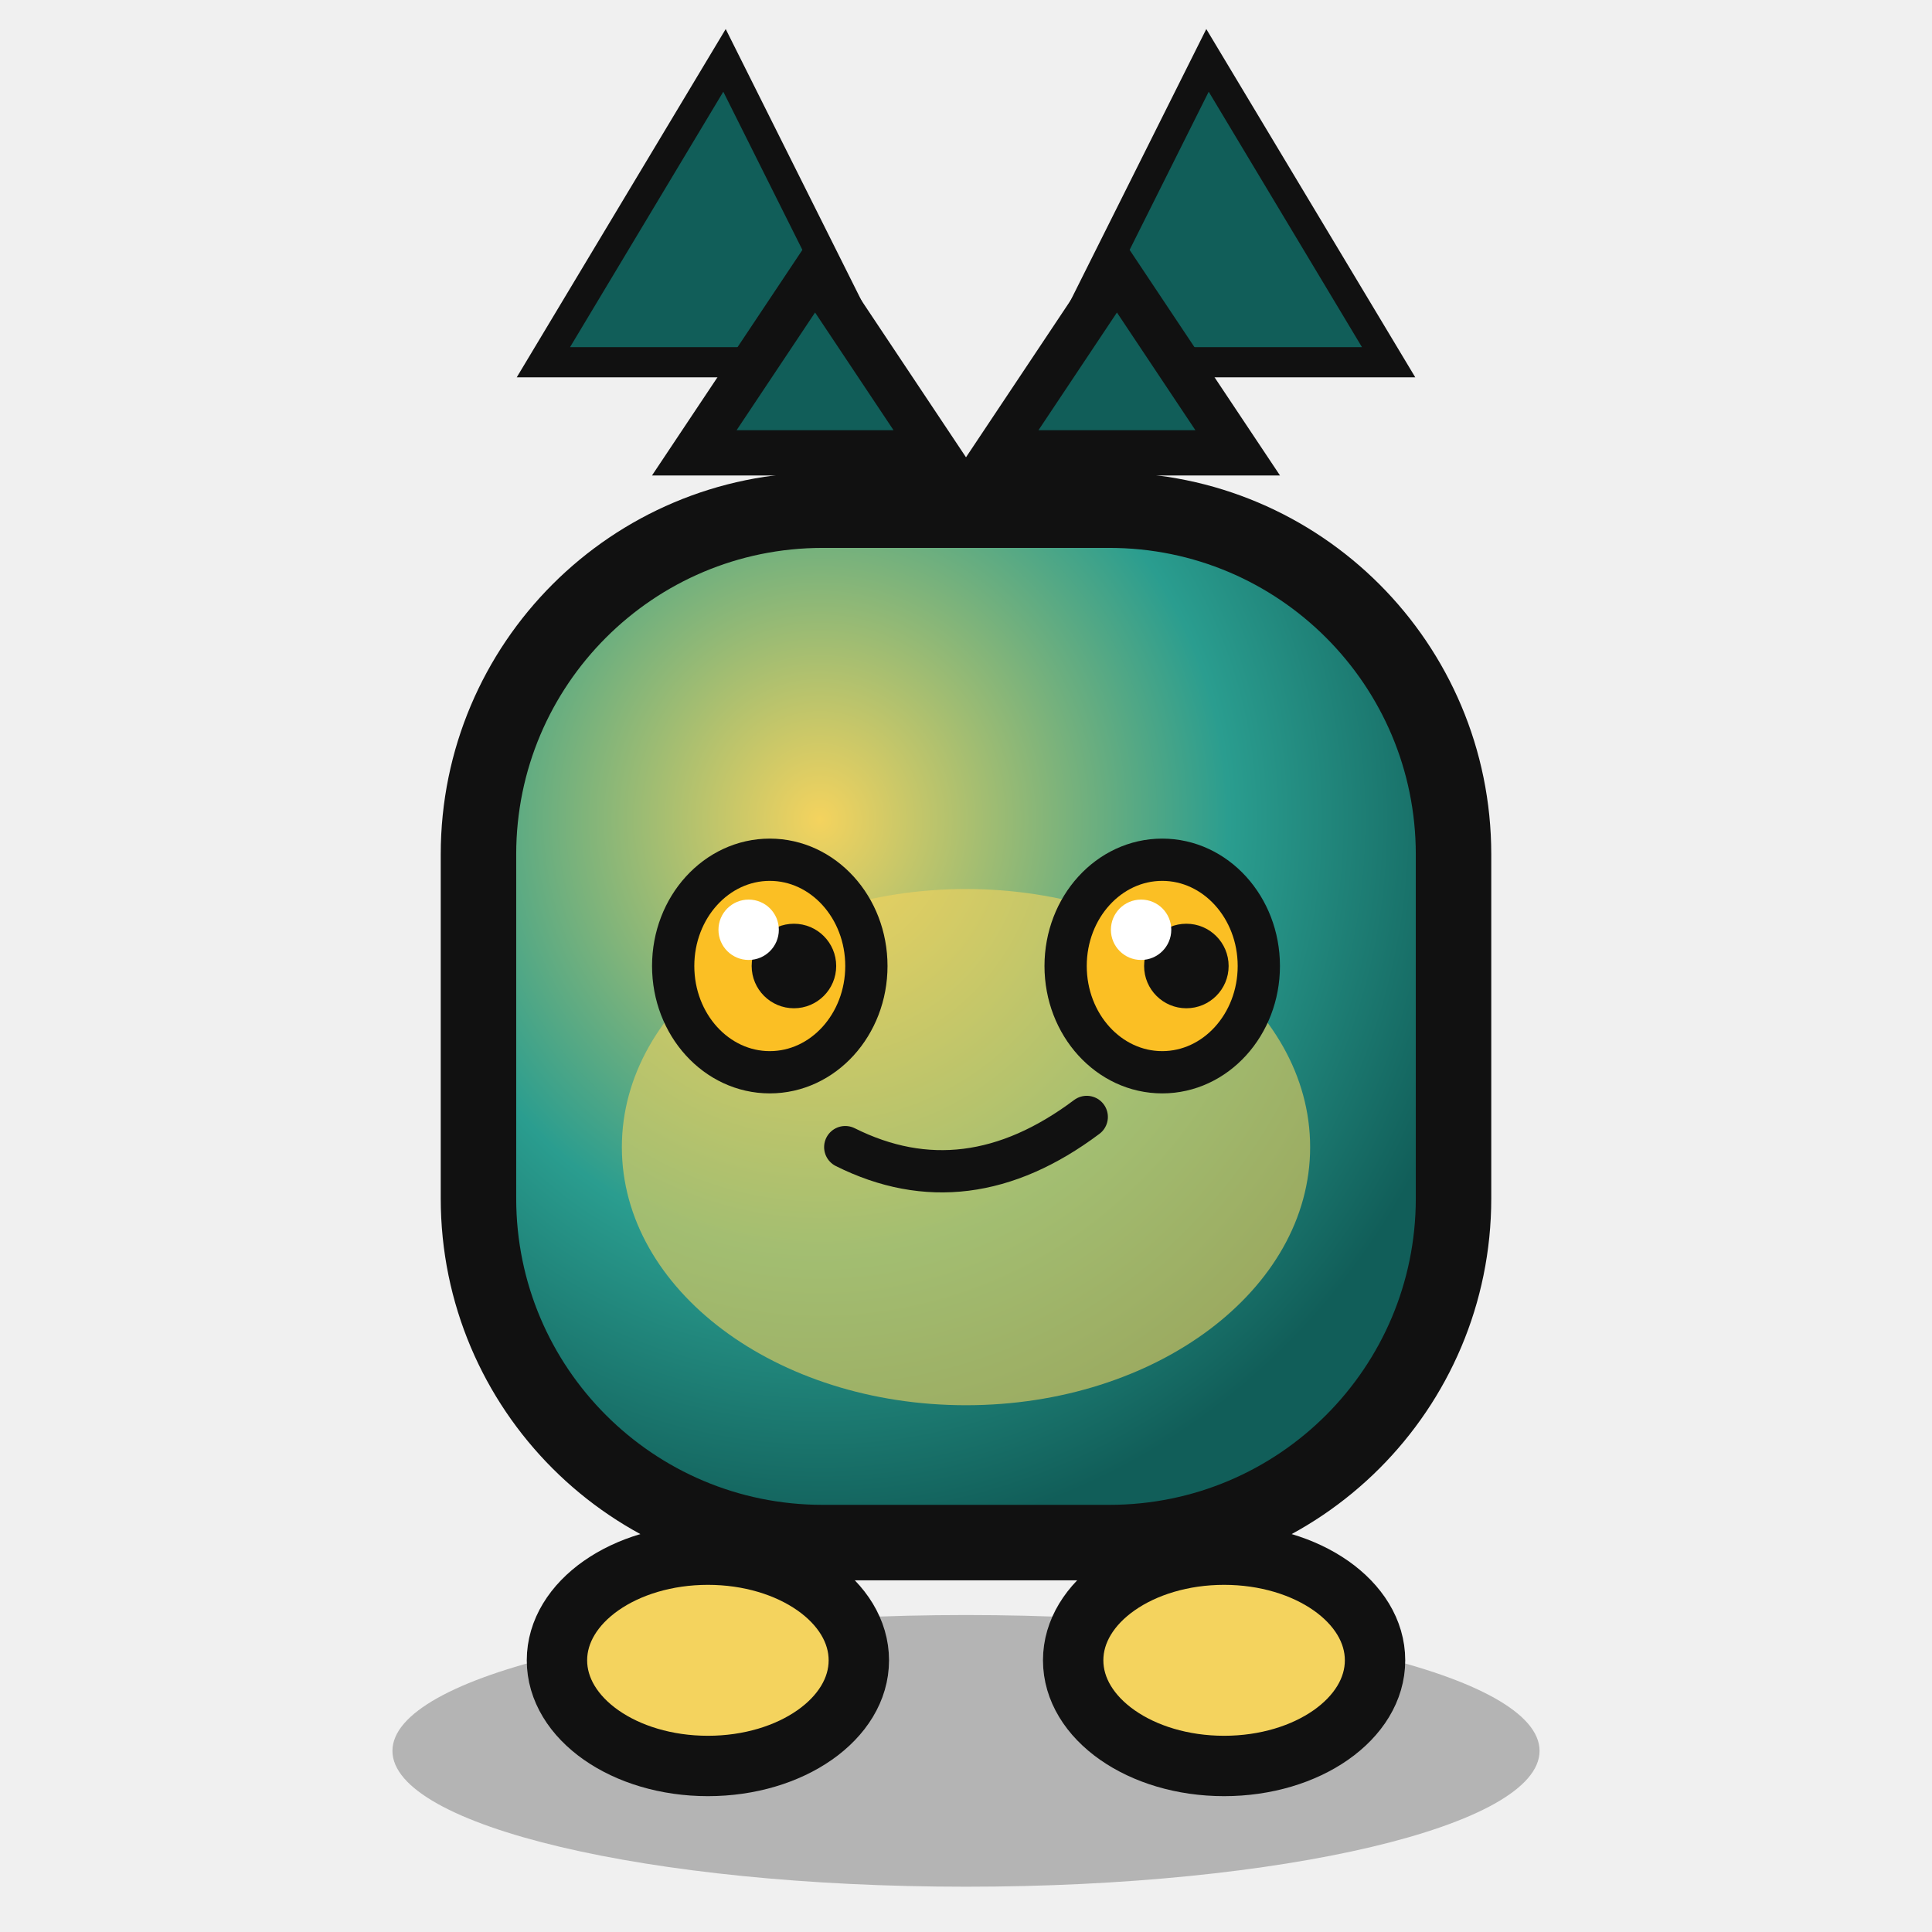
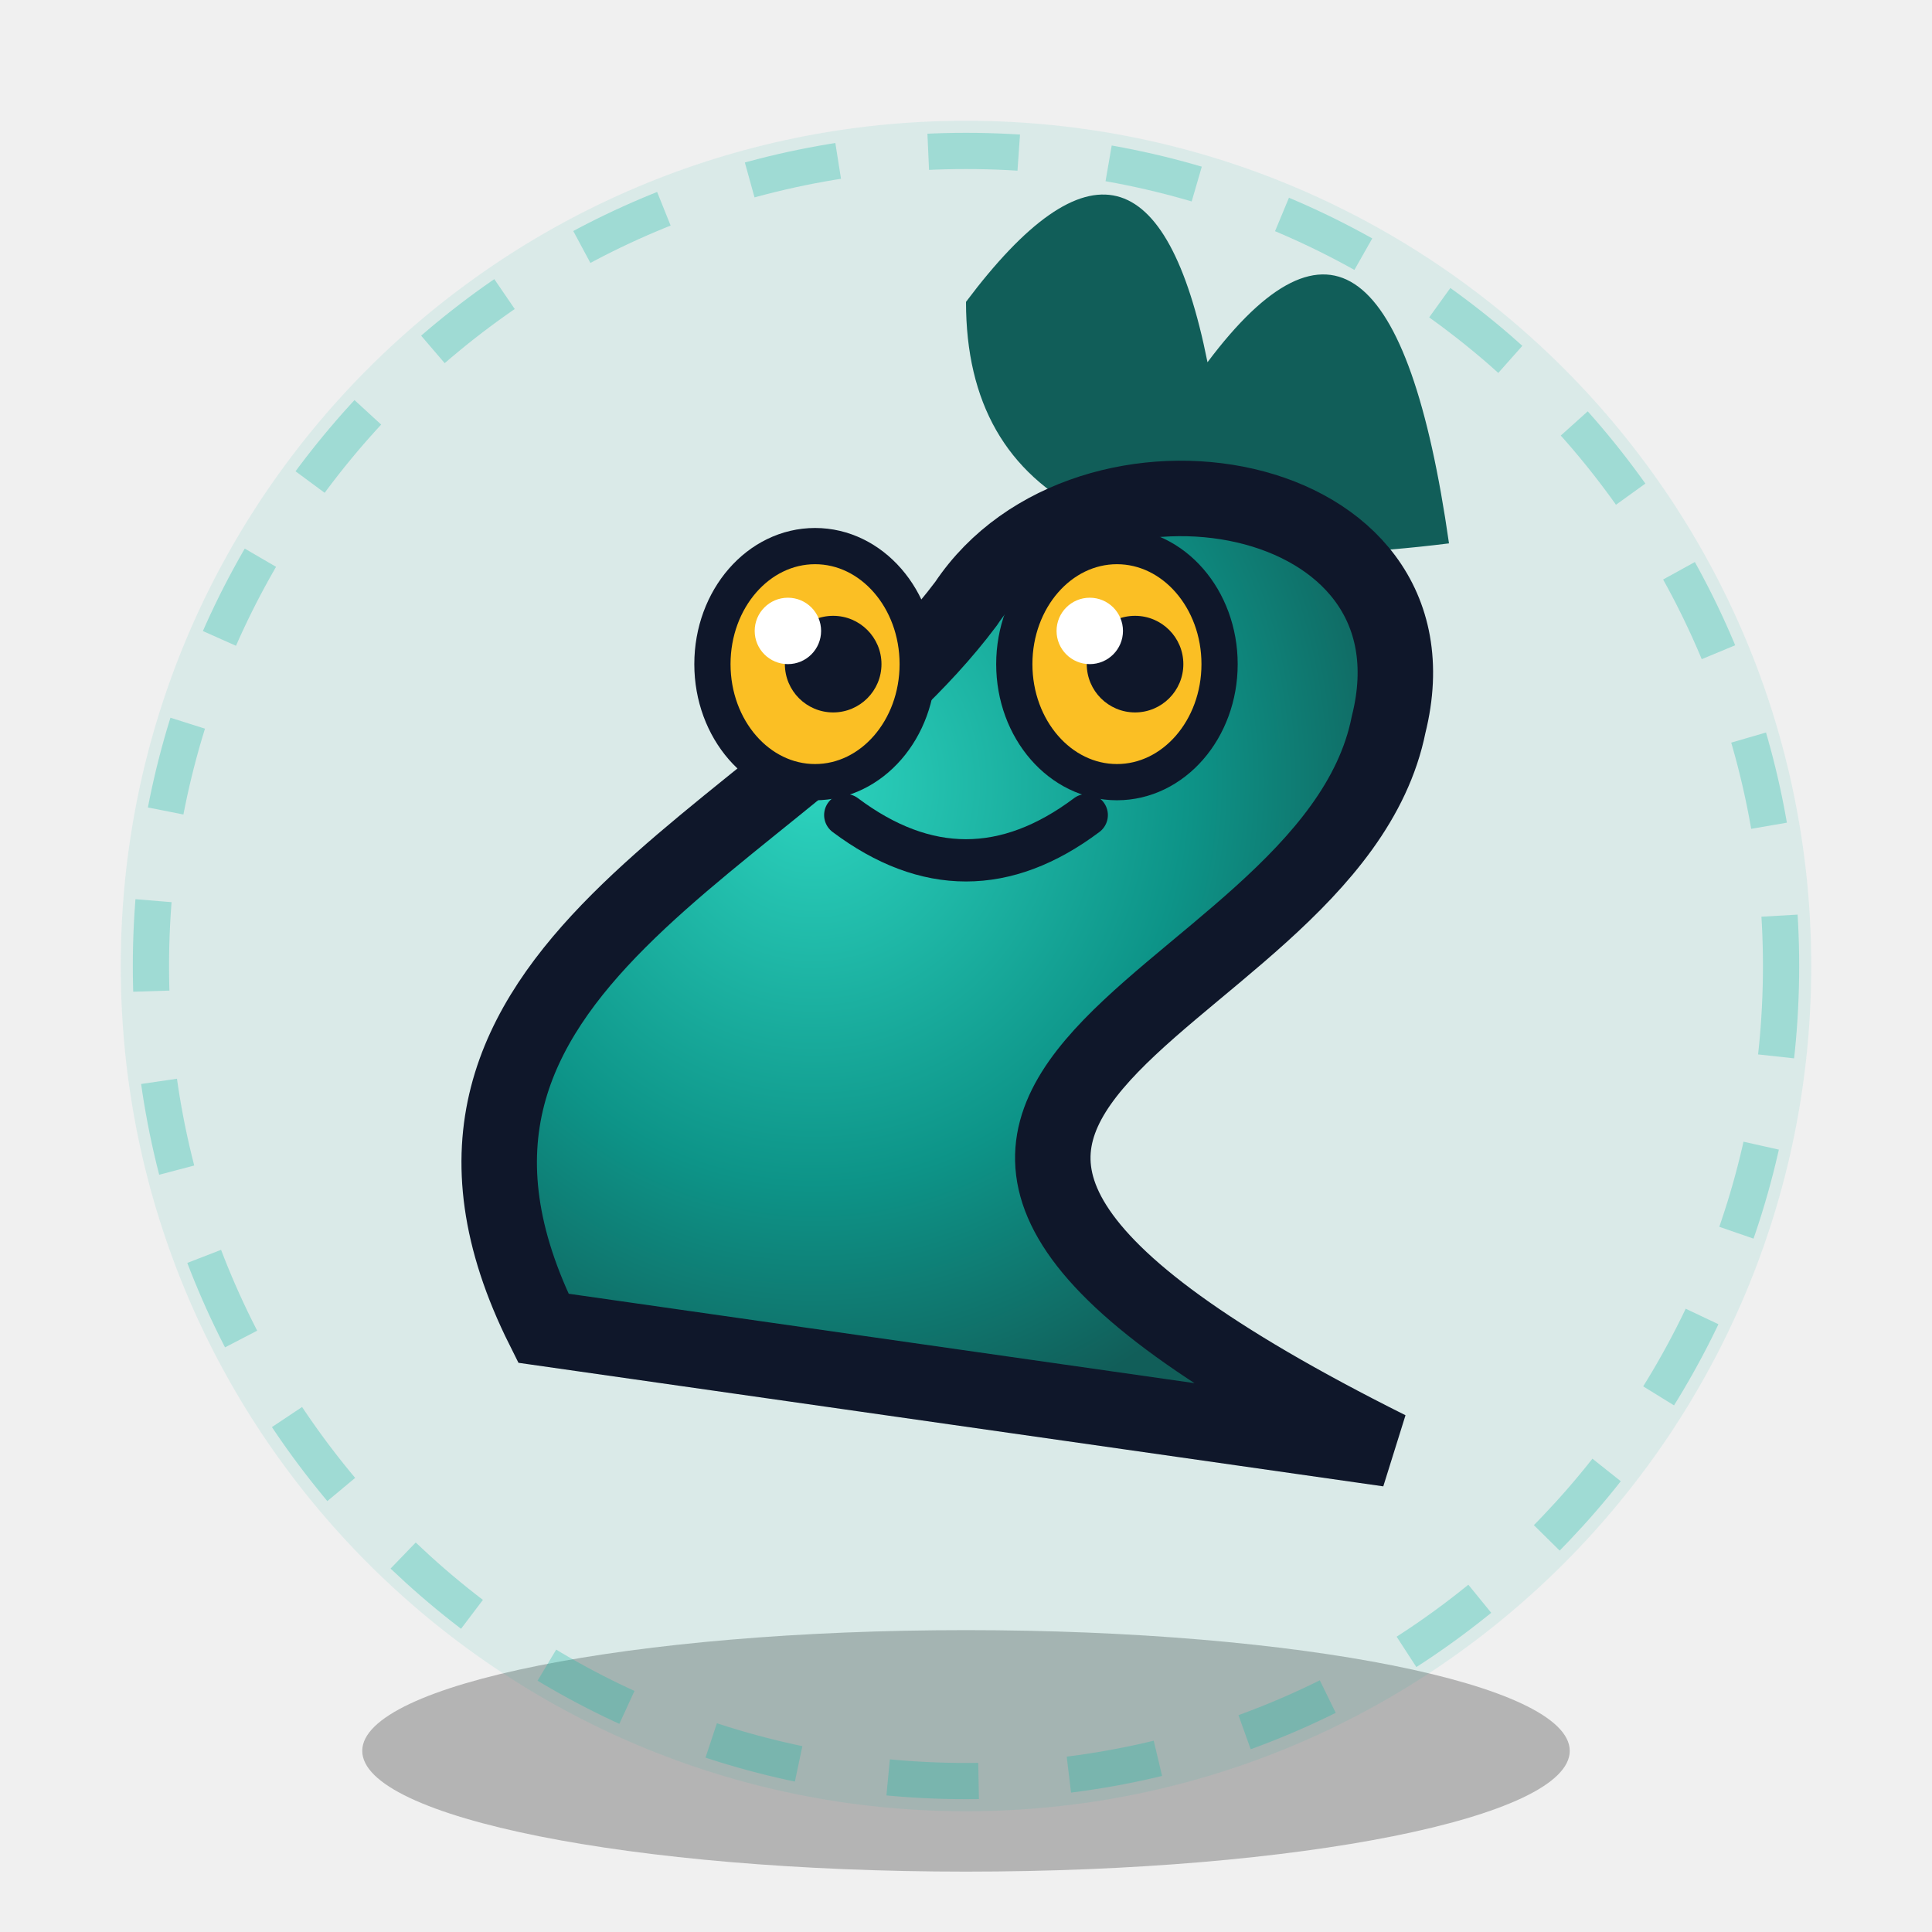
<svg xmlns="http://www.w3.org/2000/svg" viewBox="0 0 64 64" width="64" height="64">
  <defs>
    <radialGradient id="grad" cx="35%" cy="30%" r="70%">
-       <stop offset="0%" stop-color="#F4D35E" />
-       <stop offset="60%" stop-color="#2A9D8F" />
+       <stop offset="0%" stop-color="#2DD4BF" />
+       <stop offset="60%" stop-color="#0D9488" />
      <stop offset="100%" stop-color="#115E59" />
    </radialGradient>
  </defs>
-   <ellipse cx="32" cy="58" rx="19" ry="4.5" fill="#000" opacity="0.25" />
-   <polygon points="18,12 24,2 29,12" fill="#115E59" stroke="#111" stroke-width="1" />
-   <polygon points="35,12 40,2 46,12" fill="#115E59" stroke="#111" stroke-width="1" />
-   <polygon points="23,15 27,9 31,15" fill="#115E59" stroke="#111" stroke-width="1.5" />
-   <polygon points="33,15 37,9 41,15" fill="#115E59" stroke="#111" stroke-width="1.5" />
-   <rect x="15.85" y="16.9" width="32.3" height="34.2" rx="11.4" fill="url(#grad)" stroke="#111" stroke-width="2.5" />
-   <ellipse cx="32" cy="38" rx="11.4" ry="8.55" fill="#F4D35E" opacity="0.6" />
-   <ellipse cx="23.45" cy="55" rx="5" ry="3.5" fill="#F4D35E" stroke="#111" stroke-width="2" />
-   <ellipse cx="40.55" cy="55" rx="5" ry="3.5" fill="#F4D35E" stroke="#111" stroke-width="2" />
-   <ellipse cx="25.5" cy="32" rx="3.2" ry="3.52" fill="#FBBF24" stroke="#111" stroke-width="1.4" />
-   <circle cx="26.3" cy="32" r="1.4" fill="#111" />
-   <circle cx="24.8" cy="30.8" r="1" fill="#FFF" />
-   <ellipse cx="38.5" cy="32" rx="3.2" ry="3.52" fill="#FBBF24" stroke="#111" stroke-width="1.4" />
-   <circle cx="39.3" cy="32" r="1.4" fill="#111" />
-   <circle cx="37.8" cy="30.8" r="1" fill="#FFF" />
-   <path d="M 28 38 Q 32 40 36 37" stroke="#111" stroke-width="1.4" fill="none" stroke-linecap="round" />
+   <ellipse cx="32" cy="58" rx="20" ry="4" fill="#000000" opacity="0.25" />
+   <circle cx="32" cy="32" r="28" fill="#14B8A6" opacity="0.1" />
+   <circle cx="32" cy="32" r="27" fill="none" stroke="#14B8A6" stroke-width="1.2" opacity="0.3" stroke-dasharray="3,3" />
+   <path d="M 32 10 Q 38 2 40 12 Q 46 4 48 18 Q 32 20 32 10 Z" fill="#115E59" />
+   <path d="M 18 44 C 12 32, 26 28, 32 20 C 36 14, 48 16, 46 24 C 44 34, 22 36, 46 48 Z" fill="url(#grad)" stroke="#0F172A" stroke-width="2.5" />
+   <ellipse cx="27" cy="22" rx="3.4" ry="3.91" fill="#FBBF24" stroke="#0F172A" stroke-width="1.2" />
+   <circle cx="27.6" cy="22" r="1.6" fill="#0F172A" />
+   <circle cx="26.1" cy="20.9" r="1.1" fill="#FFFFFF" />
+   <ellipse cx="37" cy="22" rx="3.4" ry="3.91" fill="#FBBF24" stroke="#0F172A" stroke-width="1.2" />
+   <circle cx="37.6" cy="22" r="1.6" fill="#0F172A" />
+   <circle cx="36.1" cy="20.9" r="1.1" fill="#FFFFFF" />
+   <path d="M 28 27 Q 32 30 36 27" stroke="#0F172A" stroke-width="1.4" fill="none" stroke-linecap="round" />
</svg>
